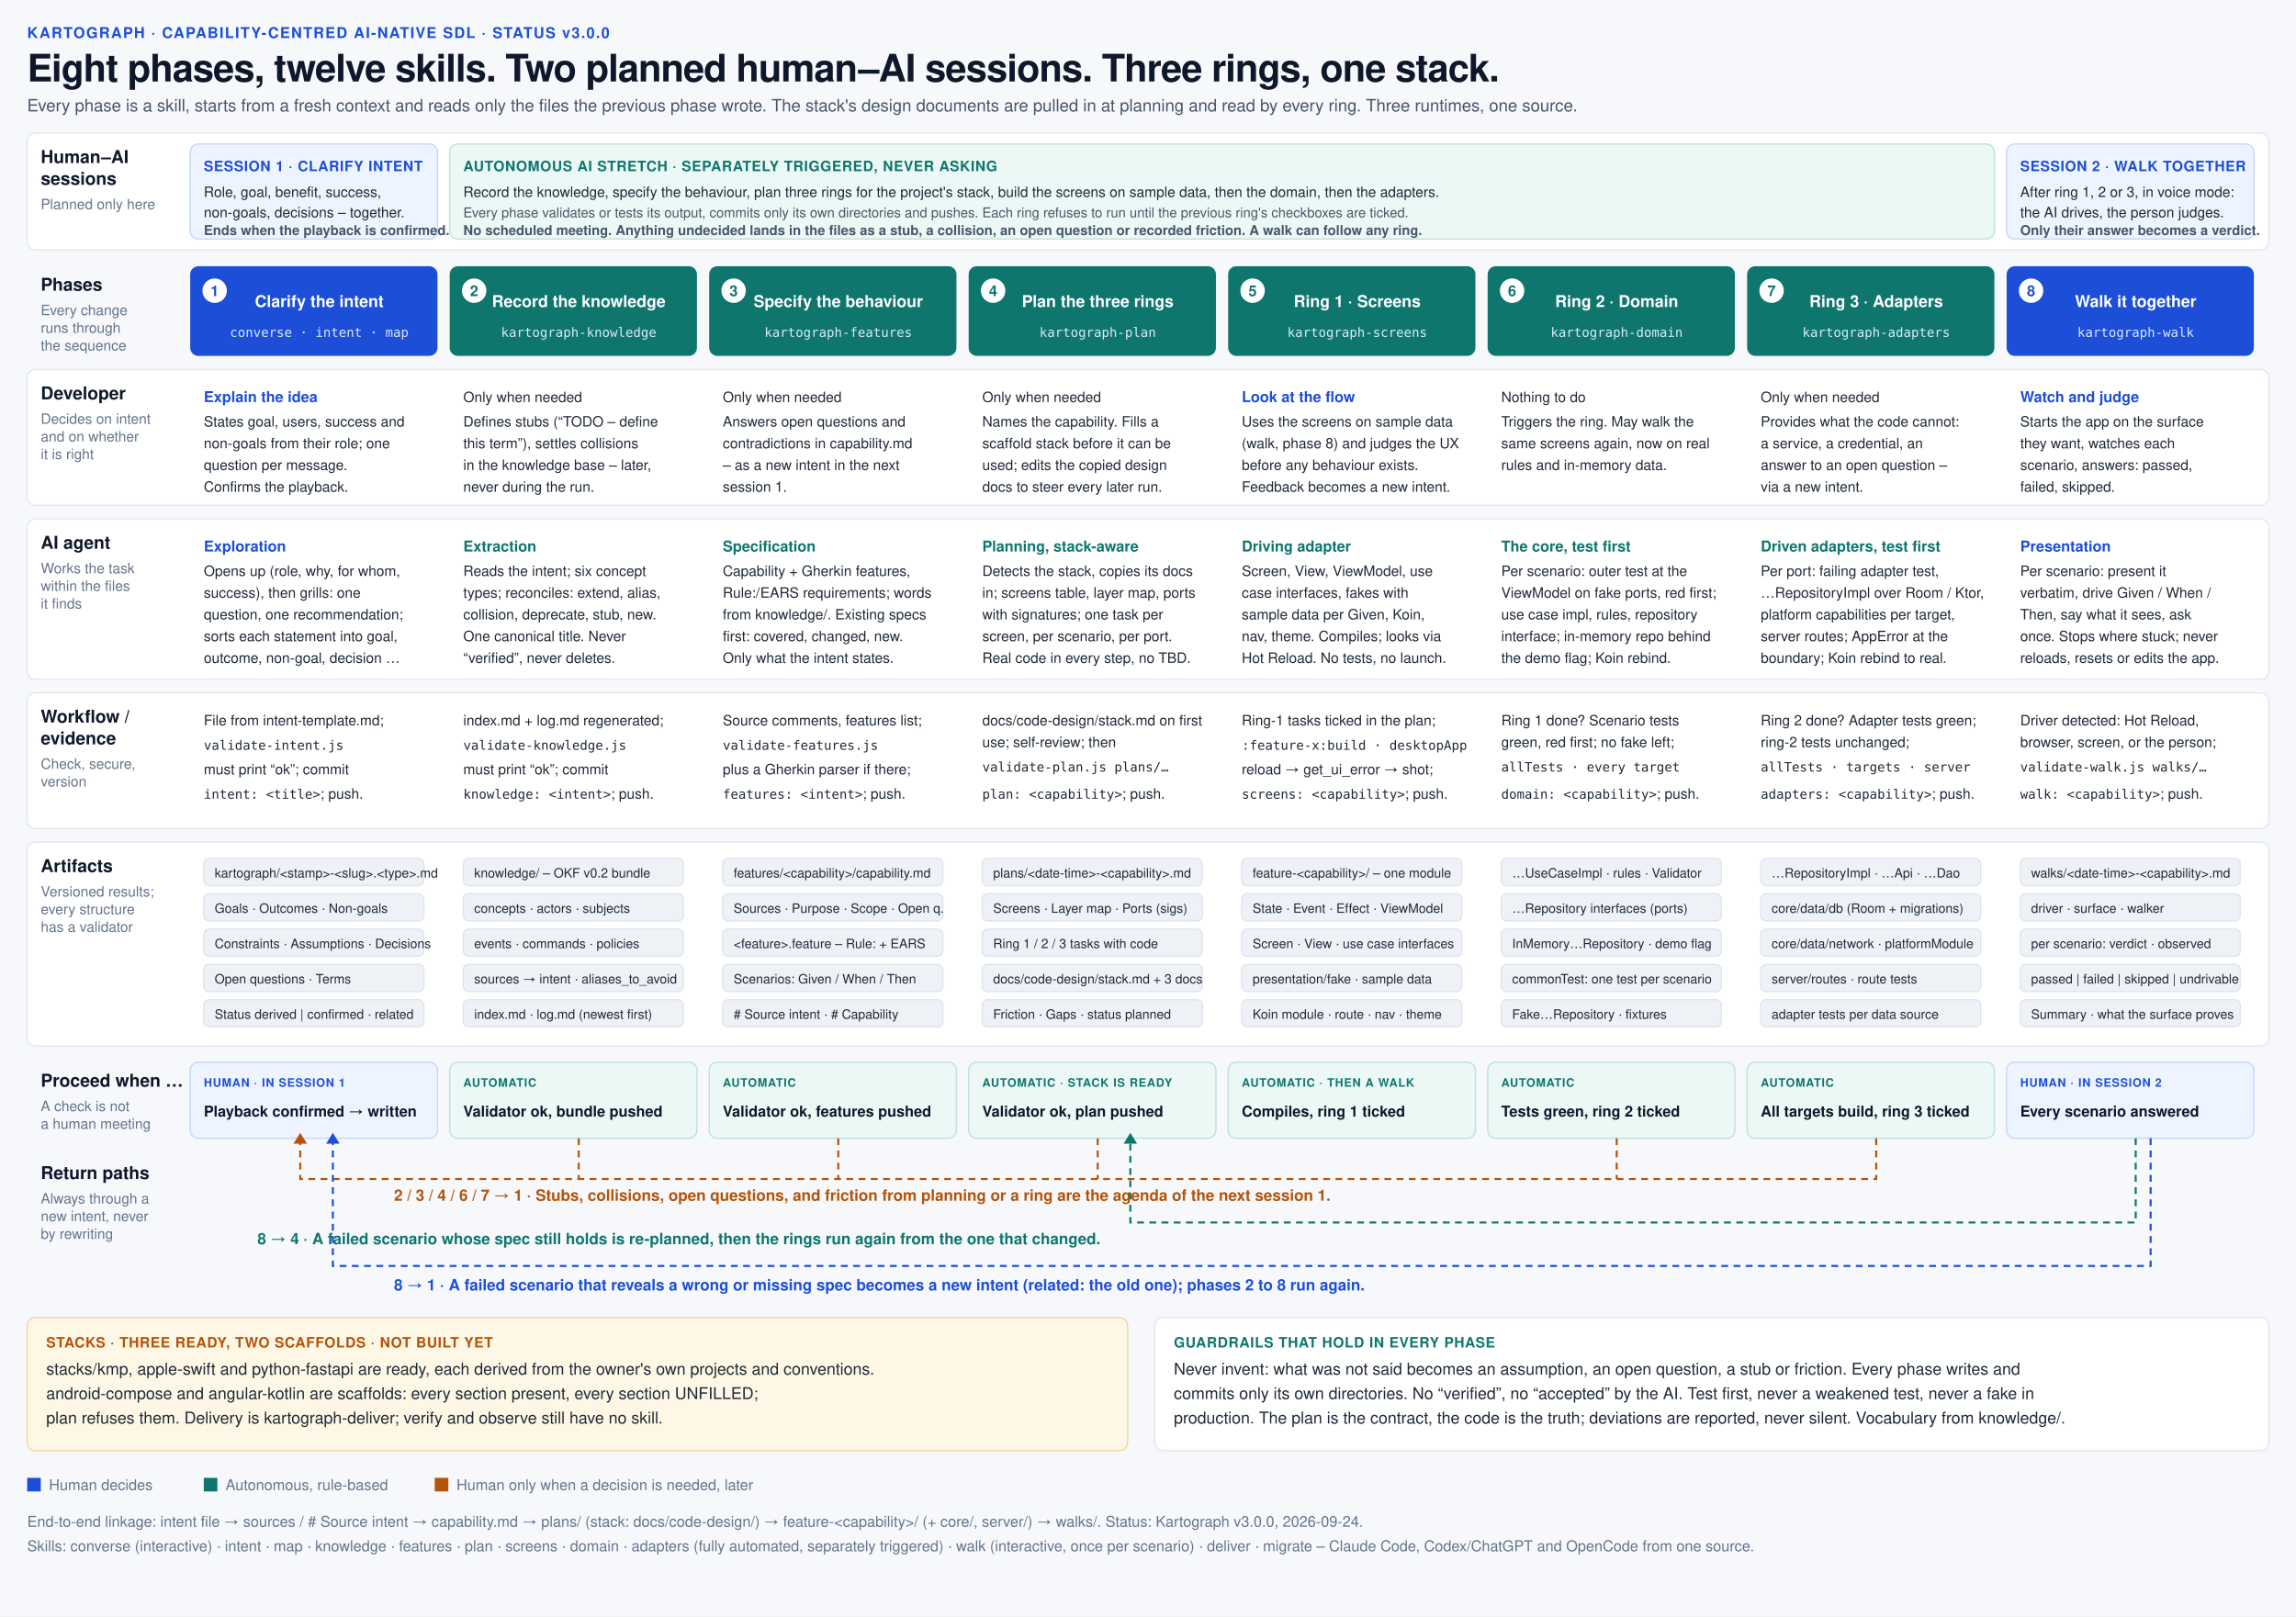
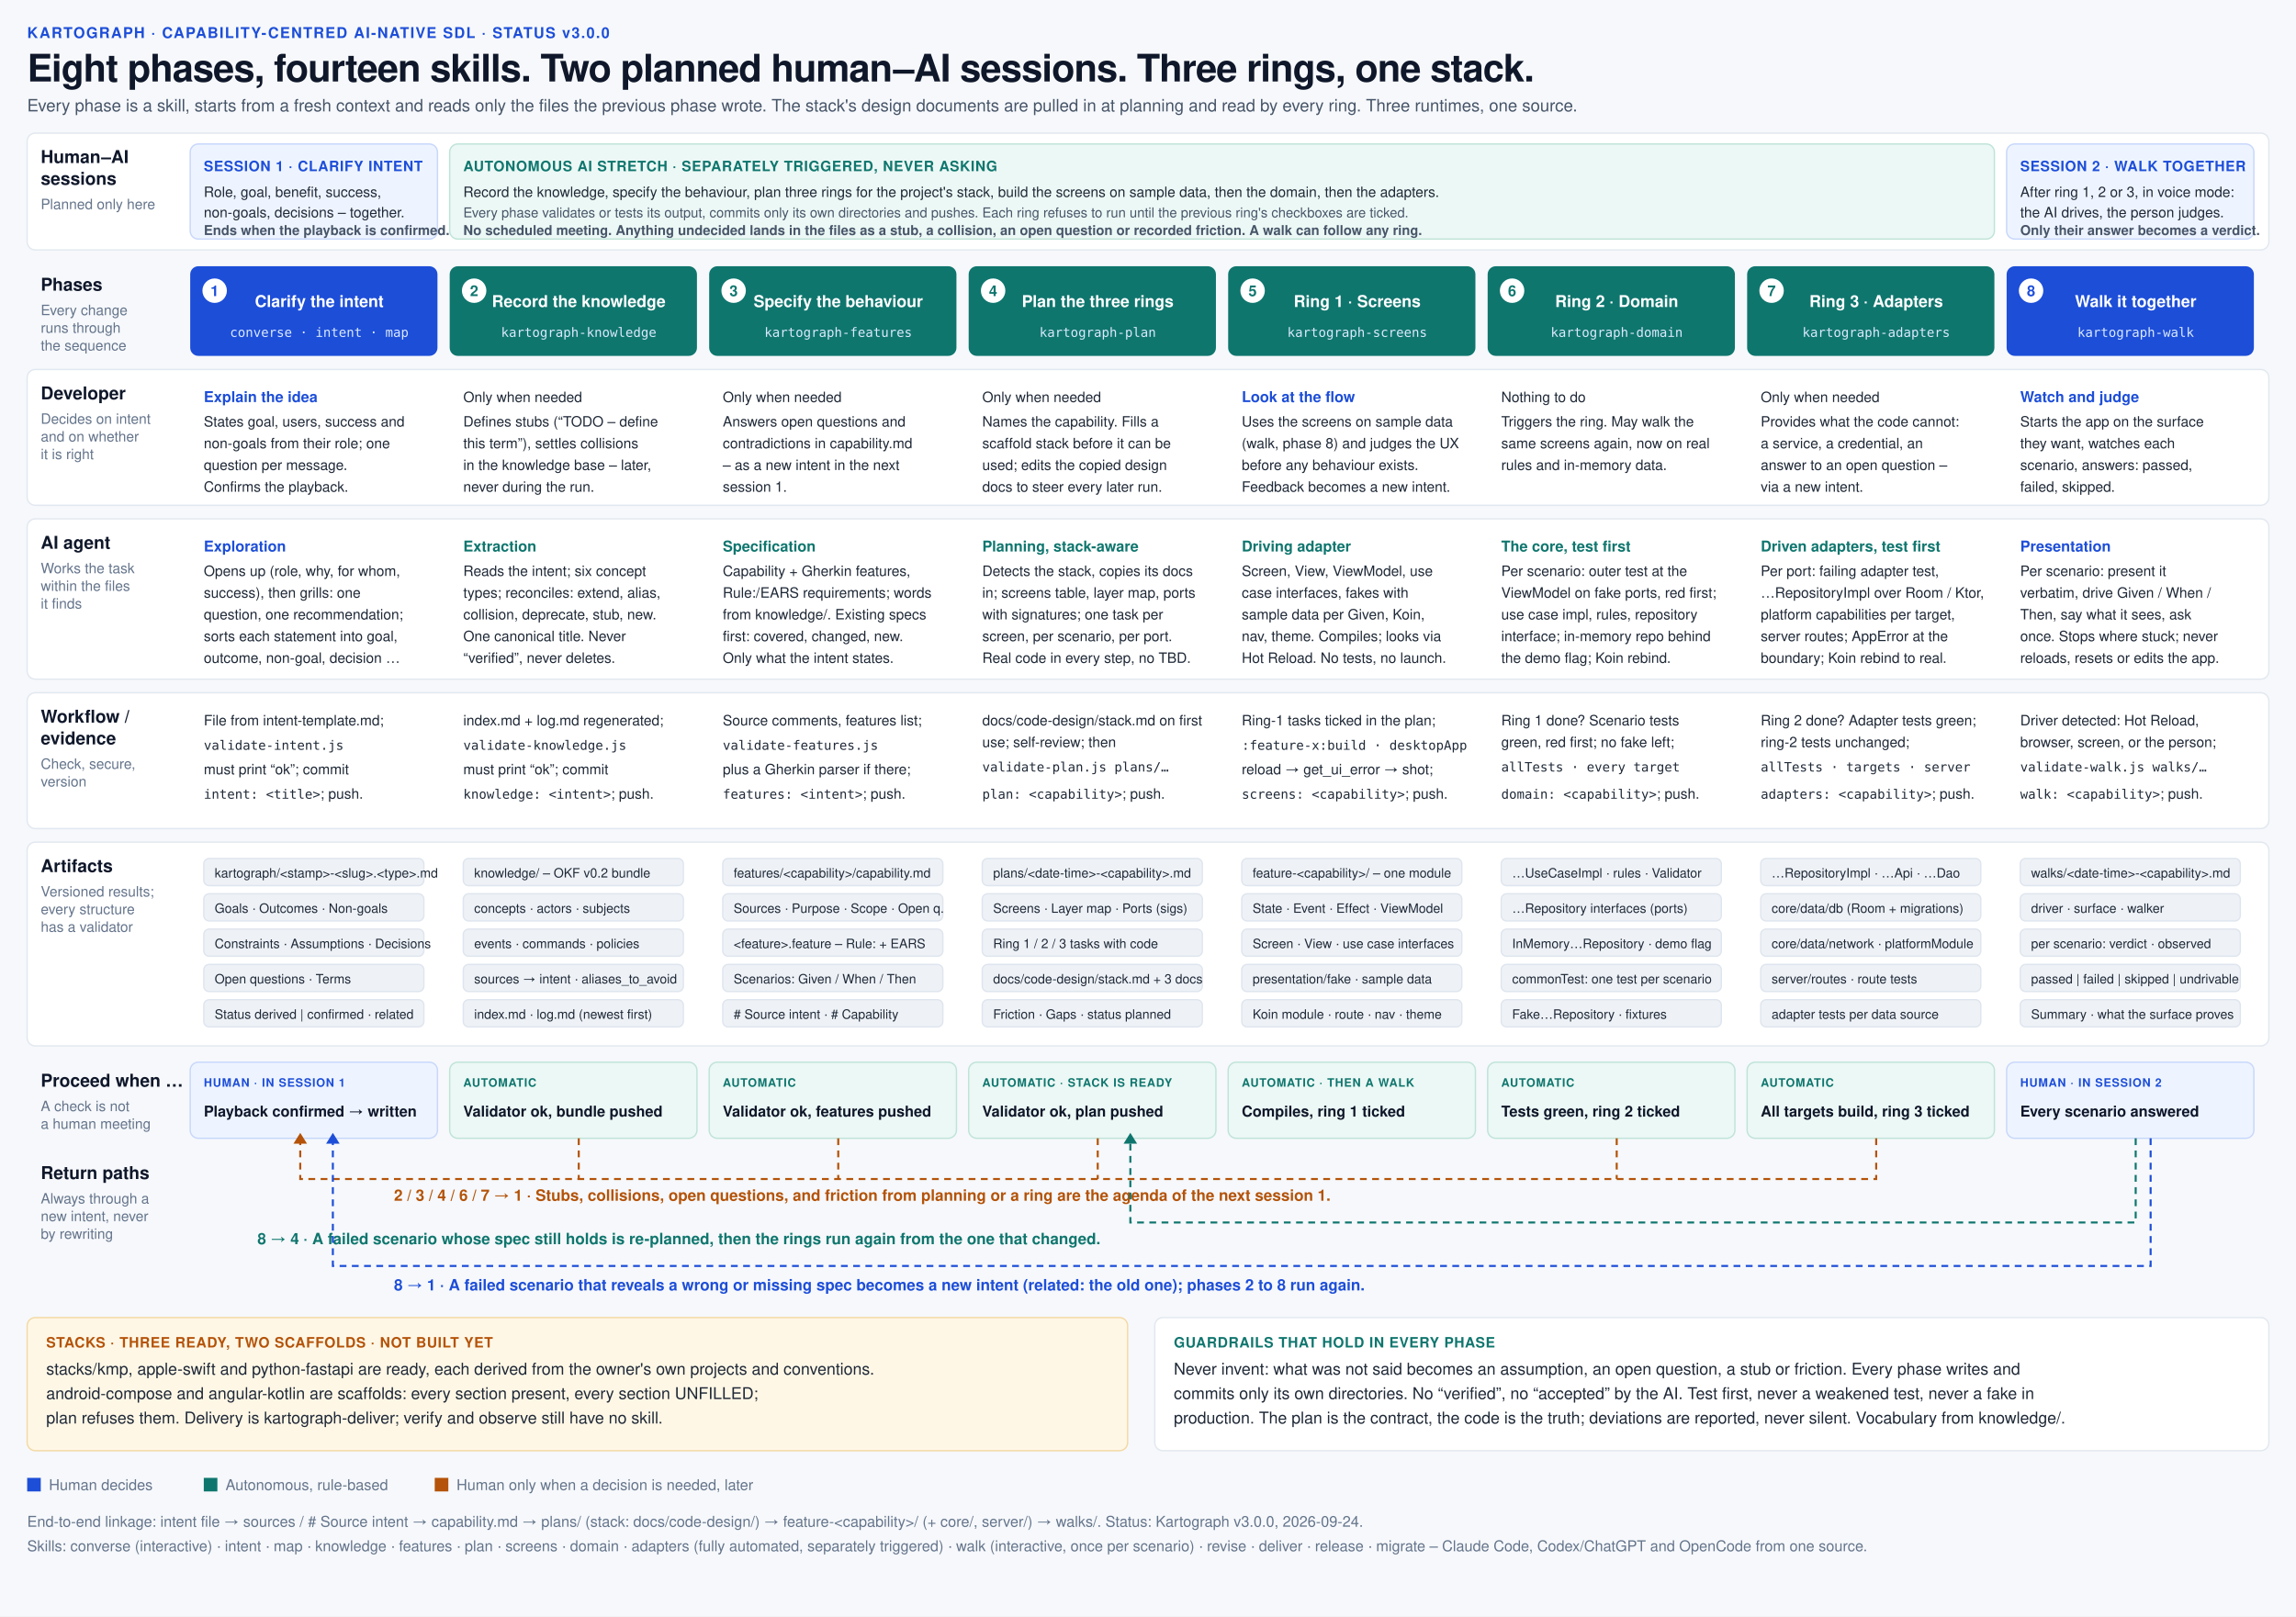
<svg xmlns="http://www.w3.org/2000/svg" width="1690" height="1190" viewBox="0 0 1690 1190" font-family="-apple-system, 'Segoe UI', Helvetica, Arial, sans-serif">
  <style>
    .bg { fill: #f6f8fb; }
    .eyebrow { font-size: 11px; font-weight: 700; letter-spacing: .08em; fill: #1d4ed8; }
    .h1 { font-size: 28px; font-weight: 800; fill: #0f172a; letter-spacing: -.02em; }
    .sub { font-size: 12.5px; fill: #475569; }
    .rowlabel { font-size: 13px; font-weight: 700; fill: #0f172a; }
    .rowsub { font-size: 10.5px; fill: #64748b; }
    .band { fill: #ffffff; stroke: #e2e8f0; }
    .card-blue { fill: #eef4ff; stroke: #c7d7fb; }
    .card-teal { fill: #ecf8f5; stroke: #bfe3d8; }
    .phase-blue { fill: #1d4ed8; }
    .phase-teal { fill: #0f766e; }
    .phase-text { font-size: 12px; font-weight: 700; fill: #ffffff; }
    .phase-skill { font-size: 9.5px; fill: #dbeafe; font-family: ui-monospace, Menlo, monospace; }
    .num { font-size: 11px; font-weight: 700; fill: #1d4ed8; }
    .num-teal { fill: #0f766e; }
    .t { font-size: 10.5px; fill: #1f2937; }
    .t-head { font-size: 11px; font-weight: 700; fill: #1d4ed8; }
    .t-head-teal { fill: #0f766e; }
    .t-soft { font-size: 10px; fill: #475569; }
    .s-head { font-size: 10.5px; font-weight: 700; letter-spacing: .04em; }
    .chip { fill: #eef2f7; stroke: #dfe5ee; }
    .chip-t { font-size: 9.5px; fill: #1f2937; }
    .mono { font-family: ui-monospace, Menlo, monospace; font-size: 9.5px; fill: #1f2937; }
    .gate-label { font-size: 8.5px; font-weight: 700; letter-spacing: .06em; }
    .gate-text { font-size: 11px; font-weight: 700; fill: #0f172a; }
    .back { fill: none; stroke-width: 1.5; stroke-dasharray: 5 4; }
    .back-t { font-size: 11.5px; font-weight: 700; }
    .note-t { font-size: 12px; fill: #1f2937; }
    .foot { font-size: 11px; fill: #64748b; }
  </style>
  <rect class="bg" width="1690" height="1190" />
  <text class="eyebrow" x="20" y="28">KARTOGRAPH · CAPABILITY-CENTRED AI-NATIVE SDL · STATUS v3.0.0</text>
-   <text class="h1" x="20" y="60">Eight phases, twelve skills. Two planned human–AI sessions. Three rings, one stack.</text>
+   <text class="h1" x="20" y="60">Eight phases, fourteen skills. Two planned human–AI sessions. Three rings, one stack.</text>
  <text class="sub" x="20" y="82">Every phase is a skill, starts from a fresh context and reads only the files the previous phase wrote. The stack's design documents are pulled in at planning and read by every ring. Three runtimes, one source.</text>
  <rect class="band" x="20" y="98" width="1650" height="86" rx="6" />
  <text class="rowlabel" x="30" y="120">Human–AI</text>
  <text class="rowlabel" x="30" y="136">sessions</text>
  <text class="rowsub" x="30" y="154">Planned only here</text>
  <rect class="card-blue" x="140" y="106" width="182" height="70" rx="6" />
  <text class="s-head" x="150" y="126" fill="#1d4ed8">SESSION 1 · CLARIFY INTENT</text>
  <text class="t" x="150" y="145">Role, goal, benefit, success,</text>
  <text class="t" x="150" y="160">non-goals, decisions – together.</text>
  <text class="t-soft" x="150" y="173" font-weight="700" fill="#1d4ed8">Ends when the playback is confirmed.</text>
  <rect class="card-teal" x="331" y="106" width="1137" height="70" rx="6" />
  <text class="s-head" x="341" y="126" fill="#0f766e">AUTONOMOUS AI STRETCH · SEPARATELY TRIGGERED, NEVER ASKING</text>
  <text class="t" x="341" y="145">Record the knowledge, specify the behaviour, plan three rings for the project's stack, build the screens on sample data, then the domain, then the adapters.</text>
  <text class="t-soft" x="341" y="160">Every phase validates or tests its output, commits only its own directories and pushes. Each ring refuses to run until the previous ring's checkboxes are ticked.</text>
  <text class="t-soft" x="341" y="173" font-weight="700" fill="#0f766e">No scheduled meeting. Anything undecided lands in the files as a stub, a collision, an open question or recorded friction. A walk can follow any ring.</text>
  <rect class="card-blue" x="1477" y="106" width="182" height="70" rx="6" />
  <text class="s-head" x="1487" y="126" fill="#1d4ed8">SESSION 2 · WALK TOGETHER</text>
  <text class="t" x="1487" y="145">After ring 1, 2 or 3, in voice mode:</text>
  <text class="t" x="1487" y="160">the AI drives, the person judges.</text>
  <text class="t-soft" x="1487" y="173" font-weight="700" fill="#1d4ed8">Only their answer becomes a verdict.</text>
  <text class="rowlabel" x="30" y="214">Phases</text>
  <text class="rowsub" x="30" y="232">Every change</text>
  <text class="rowsub" x="30" y="245">runs through</text>
  <text class="rowsub" x="30" y="258">the sequence</text>
  <rect class="phase-blue" x="140" y="196" width="182" height="66" rx="6" />
  <circle cx="158" cy="214" r="9" fill="#ffffff" />
  <text class="num" x="158" y="218" text-anchor="middle">1</text>
  <text class="phase-text" x="235" y="226" text-anchor="middle">Clarify the intent</text>
  <text class="phase-skill" x="235" y="248" text-anchor="middle">converse · intent · map</text>
  <rect class="phase-teal" x="331" y="196" width="182" height="66" rx="6" />
  <circle cx="349" cy="214" r="9" fill="#ffffff" />
  <text class="num num-teal" x="349" y="218" text-anchor="middle">2</text>
  <text class="phase-text" x="426" y="226" text-anchor="middle">Record the knowledge</text>
  <text class="phase-skill" x="426" y="248" text-anchor="middle" fill="#ccfbf1">kartograph-knowledge</text>
  <rect class="phase-teal" x="522" y="196" width="182" height="66" rx="6" />
  <circle cx="540" cy="214" r="9" fill="#ffffff" />
  <text class="num num-teal" x="540" y="218" text-anchor="middle">3</text>
  <text class="phase-text" x="617" y="226" text-anchor="middle">Specify the behaviour</text>
  <text class="phase-skill" x="617" y="248" text-anchor="middle" fill="#ccfbf1">kartograph-features</text>
  <rect class="phase-teal" x="713" y="196" width="182" height="66" rx="6" />
  <circle cx="731" cy="214" r="9" fill="#ffffff" />
  <text class="num num-teal" x="731" y="218" text-anchor="middle">4</text>
  <text class="phase-text" x="808" y="226" text-anchor="middle">Plan the three rings</text>
  <text class="phase-skill" x="808" y="248" text-anchor="middle" fill="#ccfbf1">kartograph-plan</text>
  <rect class="phase-teal" x="904" y="196" width="182" height="66" rx="6" />
  <circle cx="922" cy="214" r="9" fill="#ffffff" />
  <text class="num num-teal" x="922" y="218" text-anchor="middle">5</text>
  <text class="phase-text" x="999" y="226" text-anchor="middle">Ring 1 · Screens</text>
  <text class="phase-skill" x="999" y="248" text-anchor="middle" fill="#ccfbf1">kartograph-screens</text>
  <rect class="phase-teal" x="1095" y="196" width="182" height="66" rx="6" />
  <circle cx="1113" cy="214" r="9" fill="#ffffff" />
  <text class="num num-teal" x="1113" y="218" text-anchor="middle">6</text>
  <text class="phase-text" x="1190" y="226" text-anchor="middle">Ring 2 · Domain</text>
  <text class="phase-skill" x="1190" y="248" text-anchor="middle" fill="#ccfbf1">kartograph-domain</text>
  <rect class="phase-teal" x="1286" y="196" width="182" height="66" rx="6" />
  <circle cx="1304" cy="214" r="9" fill="#ffffff" />
  <text class="num num-teal" x="1304" y="218" text-anchor="middle">7</text>
  <text class="phase-text" x="1381" y="226" text-anchor="middle">Ring 3 · Adapters</text>
  <text class="phase-skill" x="1381" y="248" text-anchor="middle" fill="#ccfbf1">kartograph-adapters</text>
  <rect class="phase-blue" x="1477" y="196" width="182" height="66" rx="6" />
  <circle cx="1495" cy="214" r="9" fill="#ffffff" />
  <text class="num" x="1495" y="218" text-anchor="middle">8</text>
  <text class="phase-text" x="1572" y="226" text-anchor="middle">Walk it together</text>
  <text class="phase-skill" x="1572" y="248" text-anchor="middle">kartograph-walk</text>
  <rect class="band" x="20" y="272" width="1650" height="100" rx="6" />
  <text class="rowlabel" x="30" y="294">Developer</text>
  <text class="rowsub" x="30" y="312">Decides on intent</text>
  <text class="rowsub" x="30" y="325">and on whether</text>
  <text class="rowsub" x="30" y="338">it is right</text>
  <text class="t-head" x="150" y="296">Explain the idea</text>
  <text class="t" x="150" y="314">States goal, users, success and</text>
  <text class="t" x="150" y="330">non-goals from their role; one</text>
  <text class="t" x="150" y="346">question per message.</text>
  <text class="t" x="150" y="362">Confirms the playback.</text>
  <text class="t" x="341" y="296" fill="#475569">Only when needed</text>
  <text class="t" x="341" y="314">Defines stubs (“TODO – define</text>
  <text class="t" x="341" y="330">this term”), settles collisions</text>
  <text class="t" x="341" y="346">in the knowledge base – later,</text>
  <text class="t" x="341" y="362">never during the run.</text>
  <text class="t" x="532" y="296" fill="#475569">Only when needed</text>
  <text class="t" x="532" y="314">Answers open questions and</text>
  <text class="t" x="532" y="330">contradictions in capability.md</text>
  <text class="t" x="532" y="346">– as a new intent in the next</text>
  <text class="t" x="532" y="362">session 1.</text>
  <text class="t" x="723" y="296" fill="#475569">Only when needed</text>
  <text class="t" x="723" y="314">Names the capability. Fills a</text>
  <text class="t" x="723" y="330">scaffold stack before it can be</text>
  <text class="t" x="723" y="346">used; edits the copied design</text>
  <text class="t" x="723" y="362">docs to steer every later run.</text>
  <text class="t-head" x="914" y="296">Look at the flow</text>
  <text class="t" x="914" y="314">Uses the screens on sample data</text>
  <text class="t" x="914" y="330">(walk, phase 8) and judges the UX</text>
  <text class="t" x="914" y="346">before any behaviour exists.</text>
  <text class="t" x="914" y="362">Feedback becomes a new intent.</text>
  <text class="t" x="1105" y="296" fill="#475569">Nothing to do</text>
  <text class="t" x="1105" y="314">Triggers the ring. May walk the</text>
  <text class="t" x="1105" y="330">same screens again, now on real</text>
  <text class="t" x="1105" y="346">rules and in-memory data.</text>
  <text class="t" x="1296" y="296" fill="#475569">Only when needed</text>
  <text class="t" x="1296" y="314">Provides what the code cannot:</text>
  <text class="t" x="1296" y="330">a service, a credential, an</text>
  <text class="t" x="1296" y="346">answer to an open question –</text>
  <text class="t" x="1296" y="362">via a new intent.</text>
  <text class="t-head" x="1487" y="296">Watch and judge</text>
  <text class="t" x="1487" y="314">Starts the app on the surface</text>
  <text class="t" x="1487" y="330">they want, watches each</text>
  <text class="t" x="1487" y="346">scenario, answers: passed,</text>
  <text class="t" x="1487" y="362">failed, skipped.</text>
  <rect class="band" x="20" y="382" width="1650" height="118" rx="6" />
  <text class="rowlabel" x="30" y="404">AI agent</text>
  <text class="rowsub" x="30" y="422">Works the task</text>
  <text class="rowsub" x="30" y="435">within the files</text>
  <text class="rowsub" x="30" y="448">it finds</text>
  <text class="t-head" x="150" y="406">Exploration</text>
  <text class="t" x="150" y="424">Opens up (role, why, for whom,</text>
  <text class="t" x="150" y="440">success), then grills: one</text>
  <text class="t" x="150" y="456">question, one recommendation;</text>
  <text class="t" x="150" y="472">sorts each statement into goal,</text>
  <text class="t" x="150" y="488">outcome, non-goal, decision …</text>
  <text class="t-head t-head-teal" x="341" y="406">Extraction</text>
  <text class="t" x="341" y="424">Reads the intent; six concept</text>
  <text class="t" x="341" y="440">types; reconciles: extend, alias,</text>
  <text class="t" x="341" y="456">collision, deprecate, stub, new.</text>
  <text class="t" x="341" y="472">One canonical title. Never</text>
  <text class="t" x="341" y="488">“verified”, never deletes.</text>
  <text class="t-head t-head-teal" x="532" y="406">Specification</text>
  <text class="t" x="532" y="424">Capability + Gherkin features,</text>
  <text class="t" x="532" y="440">Rule:/EARS requirements; words</text>
  <text class="t" x="532" y="456">from knowledge/. Existing specs</text>
  <text class="t" x="532" y="472">first: covered, changed, new.</text>
  <text class="t" x="532" y="488">Only what the intent states.</text>
  <text class="t-head t-head-teal" x="723" y="406">Planning, stack-aware</text>
  <text class="t" x="723" y="424">Detects the stack, copies its docs</text>
  <text class="t" x="723" y="440">in; screens table, layer map, ports</text>
  <text class="t" x="723" y="456">with signatures; one task per</text>
  <text class="t" x="723" y="472">screen, per scenario, per port.</text>
  <text class="t" x="723" y="488">Real code in every step, no TBD.</text>
  <text class="t-head t-head-teal" x="914" y="406">Driving adapter</text>
  <text class="t" x="914" y="424">Screen, View, ViewModel, use</text>
  <text class="t" x="914" y="440">case interfaces, fakes with</text>
  <text class="t" x="914" y="456">sample data per Given, Koin,</text>
  <text class="t" x="914" y="472">nav, theme. Compiles; looks via</text>
  <text class="t" x="914" y="488">Hot Reload. No tests, no launch.</text>
  <text class="t-head t-head-teal" x="1105" y="406">The core, test first</text>
  <text class="t" x="1105" y="424">Per scenario: outer test at the</text>
  <text class="t" x="1105" y="440">ViewModel on fake ports, red first;</text>
  <text class="t" x="1105" y="456">use case impl, rules, repository</text>
  <text class="t" x="1105" y="472">interface; in-memory repo behind</text>
  <text class="t" x="1105" y="488">the demo flag; Koin rebind.</text>
  <text class="t-head t-head-teal" x="1296" y="406">Driven adapters, test first</text>
  <text class="t" x="1296" y="424">Per port: failing adapter test,</text>
  <text class="t" x="1296" y="440">…RepositoryImpl over Room / Ktor,</text>
  <text class="t" x="1296" y="456">platform capabilities per target,</text>
  <text class="t" x="1296" y="472">server routes; AppError at the</text>
  <text class="t" x="1296" y="488">boundary; Koin rebind to real.</text>
  <text class="t-head" x="1487" y="406">Presentation</text>
  <text class="t" x="1487" y="424">Per scenario: present it</text>
  <text class="t" x="1487" y="440">verbatim, drive Given / When /</text>
  <text class="t" x="1487" y="456">Then, say what it sees, ask</text>
  <text class="t" x="1487" y="472">once. Stops where stuck; never</text>
  <text class="t" x="1487" y="488">reloads, resets or edits the app.</text>
  <rect class="band" x="20" y="510" width="1650" height="100" rx="6" />
  <text class="rowlabel" x="30" y="532">Workflow /</text>
  <text class="rowlabel" x="30" y="548">evidence</text>
  <text class="rowsub" x="30" y="566">Check, secure,</text>
  <text class="rowsub" x="30" y="579">version</text>
  <text class="t" x="150" y="534">File from intent-template.md;</text>
  <text class="mono" x="150" y="552">validate-intent.js</text>
  <text class="t" x="150" y="570">must print “ok”; commit</text>
  <text class="mono" x="150" y="588">intent: &lt;title&gt;<tspan class="t" font-family="-apple-system, 'Segoe UI', Helvetica, Arial, sans-serif" font-size="10.5px">; push.</tspan>
  </text>
  <text class="t" x="341" y="534">index.md + log.md regenerated;</text>
  <text class="mono" x="341" y="552">validate-knowledge.js</text>
  <text class="t" x="341" y="570">must print “ok”; commit</text>
  <text class="mono" x="341" y="588">knowledge: &lt;intent&gt;<tspan class="t" font-family="-apple-system, 'Segoe UI', Helvetica, Arial, sans-serif" font-size="10.5px">; push.</tspan>
  </text>
  <text class="t" x="532" y="534">Source comments, features list;</text>
  <text class="mono" x="532" y="552">validate-features.js</text>
  <text class="t" x="532" y="570">plus a Gherkin parser if there;</text>
  <text class="mono" x="532" y="588">features: &lt;intent&gt;<tspan class="t" font-family="-apple-system, 'Segoe UI', Helvetica, Arial, sans-serif" font-size="10.5px">; push.</tspan>
  </text>
  <text class="t" x="723" y="534">docs/code-design/stack.md on first</text>
  <text class="t" x="723" y="550">use; self-review; then</text>
  <text class="mono" x="723" y="568">validate-plan.js plans/…</text>
  <text class="mono" x="723" y="588">plan: &lt;capability&gt;<tspan class="t" font-family="-apple-system, 'Segoe UI', Helvetica, Arial, sans-serif" font-size="10.5px">; push.</tspan>
  </text>
  <text class="t" x="914" y="534">Ring-1 tasks ticked in the plan;</text>
  <text class="mono" x="914" y="552">:feature-x:build · desktopApp</text>
  <text class="t" x="914" y="570">reload → get_ui_error → shot;</text>
  <text class="mono" x="914" y="588">screens: &lt;capability&gt;<tspan class="t" font-family="-apple-system, 'Segoe UI', Helvetica, Arial, sans-serif" font-size="10.5px">; push.</tspan>
  </text>
  <text class="t" x="1105" y="534">Ring 1 done? Scenario tests</text>
  <text class="t" x="1105" y="550">green, red first; no fake left;</text>
  <text class="mono" x="1105" y="568">allTests · every target</text>
  <text class="mono" x="1105" y="588">domain: &lt;capability&gt;<tspan class="t" font-family="-apple-system, 'Segoe UI', Helvetica, Arial, sans-serif" font-size="10.5px">; push.</tspan>
  </text>
  <text class="t" x="1296" y="534">Ring 2 done? Adapter tests green;</text>
  <text class="t" x="1296" y="550">ring-2 tests unchanged;</text>
  <text class="mono" x="1296" y="568">allTests · targets · server</text>
  <text class="mono" x="1296" y="588">adapters: &lt;capability&gt;<tspan class="t" font-family="-apple-system, 'Segoe UI', Helvetica, Arial, sans-serif" font-size="10.5px">; push.</tspan>
  </text>
  <text class="t" x="1487" y="534">Driver detected: Hot Reload,</text>
  <text class="t" x="1487" y="550">browser, screen, or the person;</text>
  <text class="mono" x="1487" y="568">validate-walk.js walks/…</text>
  <text class="mono" x="1487" y="588">walk: &lt;capability&gt;<tspan class="t" font-family="-apple-system, 'Segoe UI', Helvetica, Arial, sans-serif" font-size="10.5px">; push.</tspan>
  </text>
  <rect class="band" x="20" y="620" width="1650" height="150" rx="6" />
  <text class="rowlabel" x="30" y="642">Artifacts</text>
  <text class="rowsub" x="30" y="660">Versioned results;</text>
  <text class="rowsub" x="30" y="673">every structure</text>
  <text class="rowsub" x="30" y="686">has a validator</text>
  <rect class="chip" x="150" y="632" width="162" height="20" rx="4" />
  <text class="chip-t" x="158" y="646">kartograph/&lt;stamp&gt;-&lt;slug&gt;.&lt;type&gt;.md</text>
  <rect class="chip" x="150" y="658" width="162" height="20" rx="4" />
  <text class="chip-t" x="158" y="672">Goals · Outcomes · Non-goals</text>
  <rect class="chip" x="150" y="684" width="162" height="20" rx="4" />
  <text class="chip-t" x="158" y="698">Constraints · Assumptions · Decisions</text>
  <rect class="chip" x="150" y="710" width="162" height="20" rx="4" />
  <text class="chip-t" x="158" y="724">Open questions · Terms</text>
  <rect class="chip" x="150" y="736" width="162" height="20" rx="4" />
  <text class="chip-t" x="158" y="750">Status derived | confirmed · related</text>
  <rect class="chip" x="341" y="632" width="162" height="20" rx="4" />
  <text class="chip-t" x="349" y="646">knowledge/ – OKF v0.2 bundle</text>
  <rect class="chip" x="341" y="658" width="162" height="20" rx="4" />
  <text class="chip-t" x="349" y="672">concepts · actors · subjects</text>
  <rect class="chip" x="341" y="684" width="162" height="20" rx="4" />
  <text class="chip-t" x="349" y="698">events · commands · policies</text>
  <rect class="chip" x="341" y="710" width="162" height="20" rx="4" />
  <text class="chip-t" x="349" y="724">sources → intent · aliases_to_avoid</text>
  <rect class="chip" x="341" y="736" width="162" height="20" rx="4" />
  <text class="chip-t" x="349" y="750">index.md · log.md (newest first)</text>
  <rect class="chip" x="532" y="632" width="162" height="20" rx="4" />
  <text class="chip-t" x="540" y="646">features/&lt;capability&gt;/capability.md</text>
  <rect class="chip" x="532" y="658" width="162" height="20" rx="4" />
  <text class="chip-t" x="540" y="672">Sources · Purpose · Scope · Open q.</text>
  <rect class="chip" x="532" y="684" width="162" height="20" rx="4" />
  <text class="chip-t" x="540" y="698">&lt;feature&gt;.feature – Rule: + EARS</text>
  <rect class="chip" x="532" y="710" width="162" height="20" rx="4" />
  <text class="chip-t" x="540" y="724">Scenarios: Given / When / Then</text>
  <rect class="chip" x="532" y="736" width="162" height="20" rx="4" />
  <text class="chip-t" x="540" y="750"># Source intent · # Capability</text>
  <rect class="chip" x="723" y="632" width="162" height="20" rx="4" />
  <text class="chip-t" x="731" y="646">plans/&lt;date-time&gt;-&lt;capability&gt;.md</text>
  <rect class="chip" x="723" y="658" width="162" height="20" rx="4" />
  <text class="chip-t" x="731" y="672">Screens · Layer map · Ports (sigs)</text>
  <rect class="chip" x="723" y="684" width="162" height="20" rx="4" />
  <text class="chip-t" x="731" y="698">Ring 1 / 2 / 3 tasks with code</text>
  <rect class="chip" x="723" y="710" width="162" height="20" rx="4" />
  <text class="chip-t" x="731" y="724">docs/code-design/stack.md + 3 docs</text>
  <rect class="chip" x="723" y="736" width="162" height="20" rx="4" />
  <text class="chip-t" x="731" y="750">Friction · Gaps · status planned</text>
  <rect class="chip" x="914" y="632" width="162" height="20" rx="4" />
  <text class="chip-t" x="922" y="646">feature-&lt;capability&gt;/ – one module</text>
  <rect class="chip" x="914" y="658" width="162" height="20" rx="4" />
  <text class="chip-t" x="922" y="672">State · Event · Effect · ViewModel</text>
  <rect class="chip" x="914" y="684" width="162" height="20" rx="4" />
  <text class="chip-t" x="922" y="698">Screen · View · use case interfaces</text>
  <rect class="chip" x="914" y="710" width="162" height="20" rx="4" />
  <text class="chip-t" x="922" y="724">presentation/fake · sample data</text>
  <rect class="chip" x="914" y="736" width="162" height="20" rx="4" />
  <text class="chip-t" x="922" y="750">Koin module · route · nav · theme</text>
  <rect class="chip" x="1105" y="632" width="162" height="20" rx="4" />
  <text class="chip-t" x="1113" y="646">…UseCaseImpl · rules · Validator</text>
  <rect class="chip" x="1105" y="658" width="162" height="20" rx="4" />
  <text class="chip-t" x="1113" y="672">…Repository interfaces (ports)</text>
  <rect class="chip" x="1105" y="684" width="162" height="20" rx="4" />
  <text class="chip-t" x="1113" y="698">InMemory…Repository · demo flag</text>
  <rect class="chip" x="1105" y="710" width="162" height="20" rx="4" />
  <text class="chip-t" x="1113" y="724">commonTest: one test per scenario</text>
  <rect class="chip" x="1105" y="736" width="162" height="20" rx="4" />
  <text class="chip-t" x="1113" y="750">Fake…Repository · fixtures</text>
  <rect class="chip" x="1296" y="632" width="162" height="20" rx="4" />
  <text class="chip-t" x="1304" y="646">…RepositoryImpl · …Api · …Dao</text>
  <rect class="chip" x="1296" y="658" width="162" height="20" rx="4" />
  <text class="chip-t" x="1304" y="672">core/data/db (Room + migrations)</text>
  <rect class="chip" x="1296" y="684" width="162" height="20" rx="4" />
  <text class="chip-t" x="1304" y="698">core/data/network · platformModule</text>
  <rect class="chip" x="1296" y="710" width="162" height="20" rx="4" />
  <text class="chip-t" x="1304" y="724">server/routes · route tests</text>
  <rect class="chip" x="1296" y="736" width="162" height="20" rx="4" />
  <text class="chip-t" x="1304" y="750">adapter tests per data source</text>
  <rect class="chip" x="1487" y="632" width="162" height="20" rx="4" />
  <text class="chip-t" x="1495" y="646">walks/&lt;date-time&gt;-&lt;capability&gt;.md</text>
  <rect class="chip" x="1487" y="658" width="162" height="20" rx="4" />
  <text class="chip-t" x="1495" y="672">driver · surface · walker</text>
  <rect class="chip" x="1487" y="684" width="162" height="20" rx="4" />
  <text class="chip-t" x="1495" y="698">per scenario: verdict · observed</text>
  <rect class="chip" x="1487" y="710" width="162" height="20" rx="4" />
  <text class="chip-t" x="1495" y="724">passed | failed | skipped | undrivable</text>
  <rect class="chip" x="1487" y="736" width="162" height="20" rx="4" />
  <text class="chip-t" x="1495" y="750">Summary · what the surface proves</text>
  <text class="rowlabel" x="30" y="800">Proceed when …</text>
  <text class="rowsub" x="30" y="818">A check is not</text>
  <text class="rowsub" x="30" y="831">a human meeting</text>
  <rect class="card-blue" x="140" y="782" width="182" height="56" rx="6" />
  <text class="gate-label" x="150" y="800" fill="#1d4ed8">HUMAN · IN SESSION 1</text>
  <text class="gate-text" x="150" y="822">Playback confirmed → written</text>
  <rect class="card-teal" x="331" y="782" width="182" height="56" rx="6" />
  <text class="gate-label" x="341" y="800" fill="#0f766e">AUTOMATIC</text>
  <text class="gate-text" x="341" y="822">Validator ok, bundle pushed</text>
  <rect class="card-teal" x="522" y="782" width="182" height="56" rx="6" />
  <text class="gate-label" x="532" y="800" fill="#0f766e">AUTOMATIC</text>
  <text class="gate-text" x="532" y="822">Validator ok, features pushed</text>
  <rect class="card-teal" x="713" y="782" width="182" height="56" rx="6" />
  <text class="gate-label" x="723" y="800" fill="#0f766e">AUTOMATIC · STACK IS READY</text>
  <text class="gate-text" x="723" y="822">Validator ok, plan pushed</text>
  <rect class="card-teal" x="904" y="782" width="182" height="56" rx="6" />
  <text class="gate-label" x="914" y="800" fill="#0f766e">AUTOMATIC · THEN A WALK</text>
  <text class="gate-text" x="914" y="822">Compiles, ring 1 ticked</text>
  <rect class="card-teal" x="1095" y="782" width="182" height="56" rx="6" />
  <text class="gate-label" x="1105" y="800" fill="#0f766e">AUTOMATIC</text>
  <text class="gate-text" x="1105" y="822">Tests green, ring 2 ticked</text>
  <rect class="card-teal" x="1286" y="782" width="182" height="56" rx="6" />
  <text class="gate-label" x="1296" y="800" fill="#0f766e">AUTOMATIC</text>
  <text class="gate-text" x="1296" y="822">All targets build, ring 3 ticked</text>
  <rect class="card-blue" x="1477" y="782" width="182" height="56" rx="6" />
  <text class="gate-label" x="1487" y="800" fill="#1d4ed8">HUMAN · IN SESSION 2</text>
  <text class="gate-text" x="1487" y="822">Every scenario answered</text>
  <text class="rowlabel" x="30" y="868">Return paths</text>
  <text class="rowsub" x="30" y="886">Always through a</text>
  <text class="rowsub" x="30" y="899">new intent, never</text>
  <text class="rowsub" x="30" y="912">by rewriting</text>
  <path class="back" d="M 1381 838 L 1381 868 L 221 868 L 221 838" stroke="#b45309" />
  <path class="back" d="M 426 838 L 426 868" stroke="#b45309" />
  <path class="back" d="M 617 838 L 617 868" stroke="#b45309" />
  <path class="back" d="M 808 838 L 808 868" stroke="#b45309" />
  <path class="back" d="M 1190 838 L 1190 868" stroke="#b45309" />
  <polygon points="216,842 221,834 226,842" fill="#b45309" />
  <text class="back-t" x="290" y="884" fill="#b45309">2 / 3 / 4 / 6 / 7 → 1 · Stubs, collisions, open questions, and friction from planning or a ring are the agenda of the next session 1.</text>
  <path class="back" d="M 1572 838 L 1572 900 L 832 900 L 832 838" stroke="#0f766e" />
  <polygon points="827,842 832,834 837,842" fill="#0f766e" />
  <text class="back-t" x="810" y="916" fill="#0f766e" text-anchor="end">8 → 4 · A failed scenario whose spec still holds is re-planned, then the rings run again from the one that changed.</text>
  <path class="back" d="M 1583 838 L 1583 932 L 245 932 L 245 838" stroke="#1d4ed8" />
  <polygon points="240,842 245,834 250,842" fill="#1d4ed8" />
  <text class="back-t" x="290" y="950" fill="#1d4ed8">8 → 1 · A failed scenario that reveals a wrong or missing spec becomes a new intent (related: the old one); phases 2 to 8 run again.</text>
  <rect x="20" y="970" width="810" height="98" rx="6" fill="#fff7e6" stroke="#f3d9a4" />
  <text class="s-head" x="34" y="992" fill="#b45309">STACKS · THREE READY, TWO SCAFFOLDS · NOT BUILT YET</text>
  <text class="note-t" x="34" y="1012">stacks/kmp, apple-swift and python-fastapi are ready, each derived from the owner's own projects and conventions.</text>
  <text class="note-t" x="34" y="1030">android-compose and angular-kotlin are scaffolds: every section present, every section UNFILLED;</text>
  <text class="note-t" x="34" y="1048">plan refuses them. Delivery is kartograph-deliver; verify and observe still have no skill.</text>
  <rect x="850" y="970" width="820" height="98" rx="6" fill="#ffffff" stroke="#e2e8f0" />
  <text class="s-head" x="864" y="992" fill="#0f766e">GUARDRAILS THAT HOLD IN EVERY PHASE</text>
  <text class="note-t" x="864" y="1012">Never invent: what was not said becomes an assumption, an open question, a stub or friction. Every phase writes and</text>
  <text class="note-t" x="864" y="1030">commits only its own directories. No “verified”, no “accepted” by the AI. Test first, never a weakened test, never a fake in</text>
  <text class="note-t" x="864" y="1048">production. The plan is the contract, the code is the truth; deviations are reported, never silent. Vocabulary from knowledge/.</text>
  <rect x="20" y="1088" width="10" height="10" fill="#1d4ed8" />
  <text class="foot" x="36" y="1097" fill="#1f2937">Human decides</text>
  <rect x="150" y="1088" width="10" height="10" fill="#0f766e" />
  <text class="foot" x="166" y="1097" fill="#1f2937">Autonomous, rule-based</text>
  <rect x="320" y="1088" width="10" height="10" fill="#b45309" />
  <text class="foot" x="336" y="1097" fill="#1f2937">Human only when a decision is needed, later</text>
  <text class="foot" x="20" y="1124">End-to-end linkage: intent file → sources / # Source intent → capability.md → plans/ (stack: docs/code-design/) → feature-&lt;capability&gt;/ (+ core/, server/) → walks/. Status: Kartograph v3.0.0, 2026-09-24.</text>
-   <text class="foot" x="20" y="1142">Skills: converse (interactive) · intent · map · knowledge · features · plan · screens · domain · adapters (fully automated, separately triggered) · walk (interactive, once per scenario) · deliver · migrate – Claude Code, Codex/ChatGPT and OpenCode from one source.</text>
+   <text class="foot" x="20" y="1142">Skills: converse (interactive) · intent · map · knowledge · features · plan · screens · domain · adapters (fully automated, separately triggered) · walk (interactive, once per scenario) · revise · deliver · release · migrate – Claude Code, Codex/ChatGPT and OpenCode from one source.</text>
</svg>
